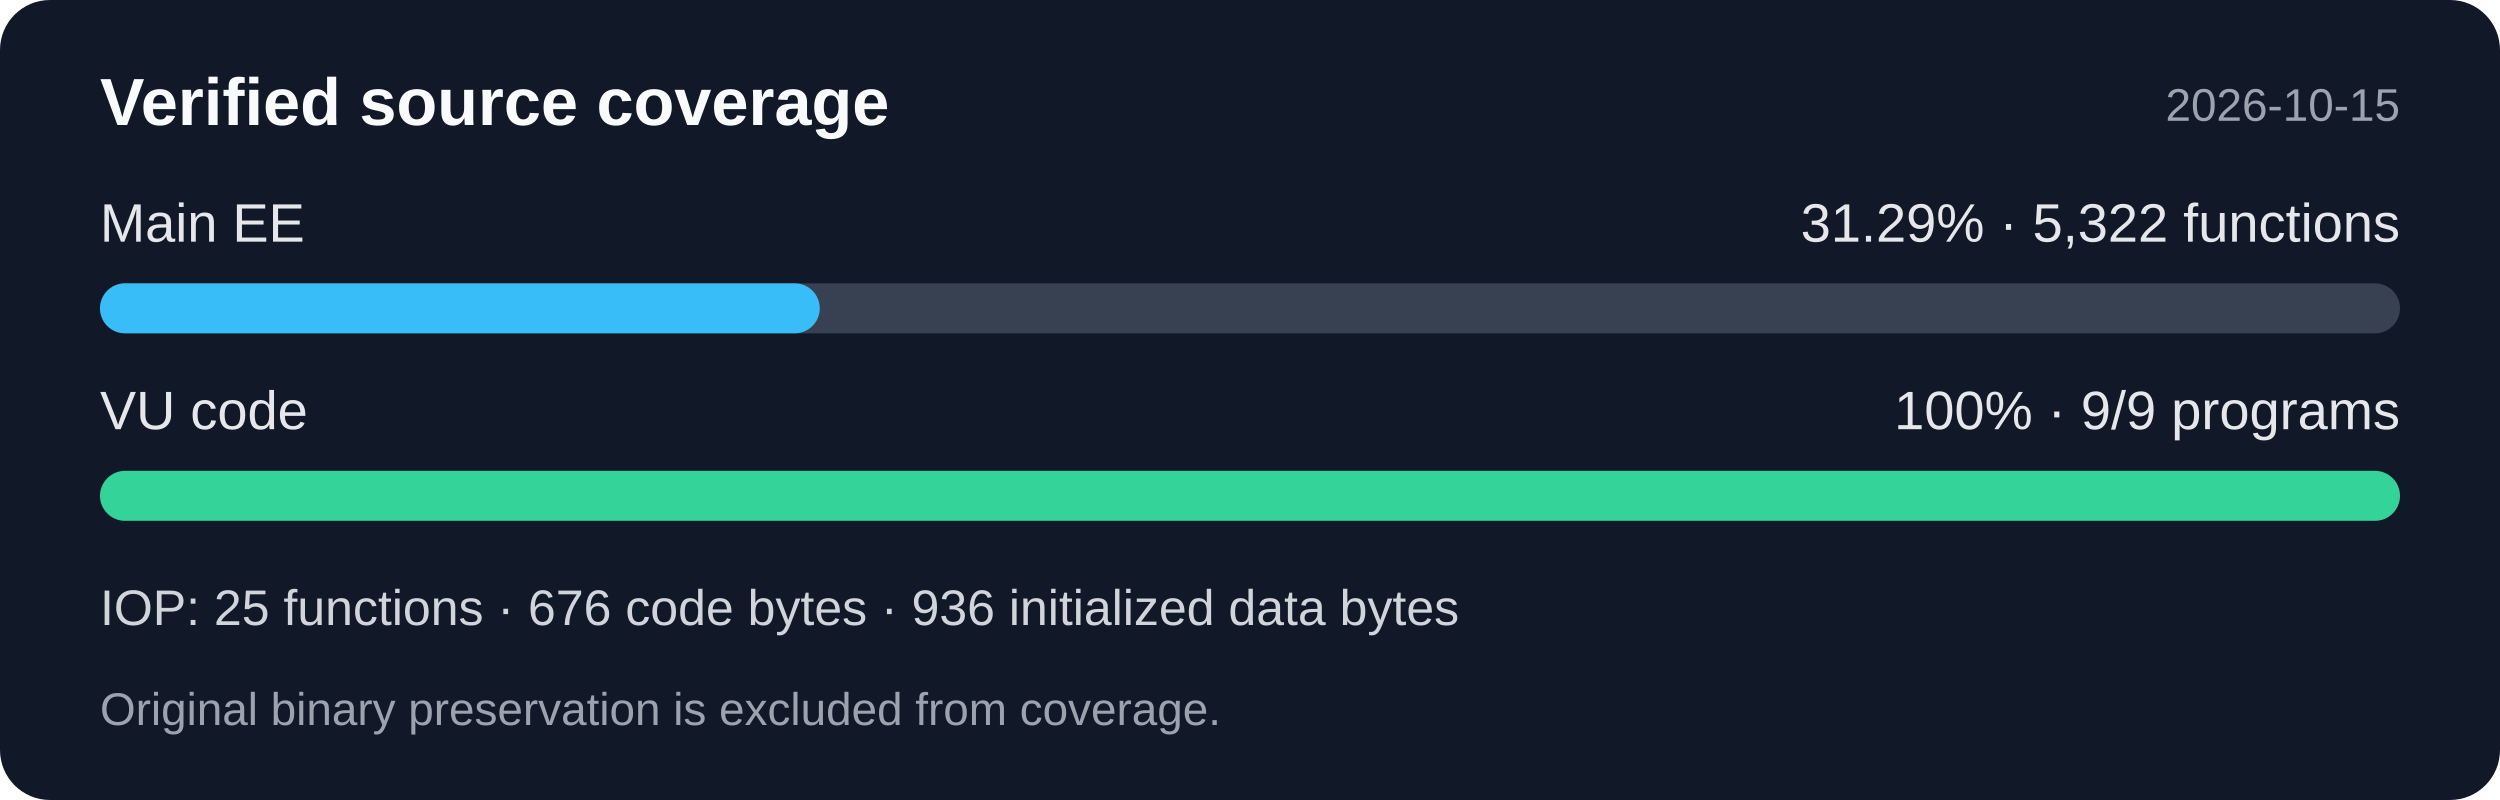
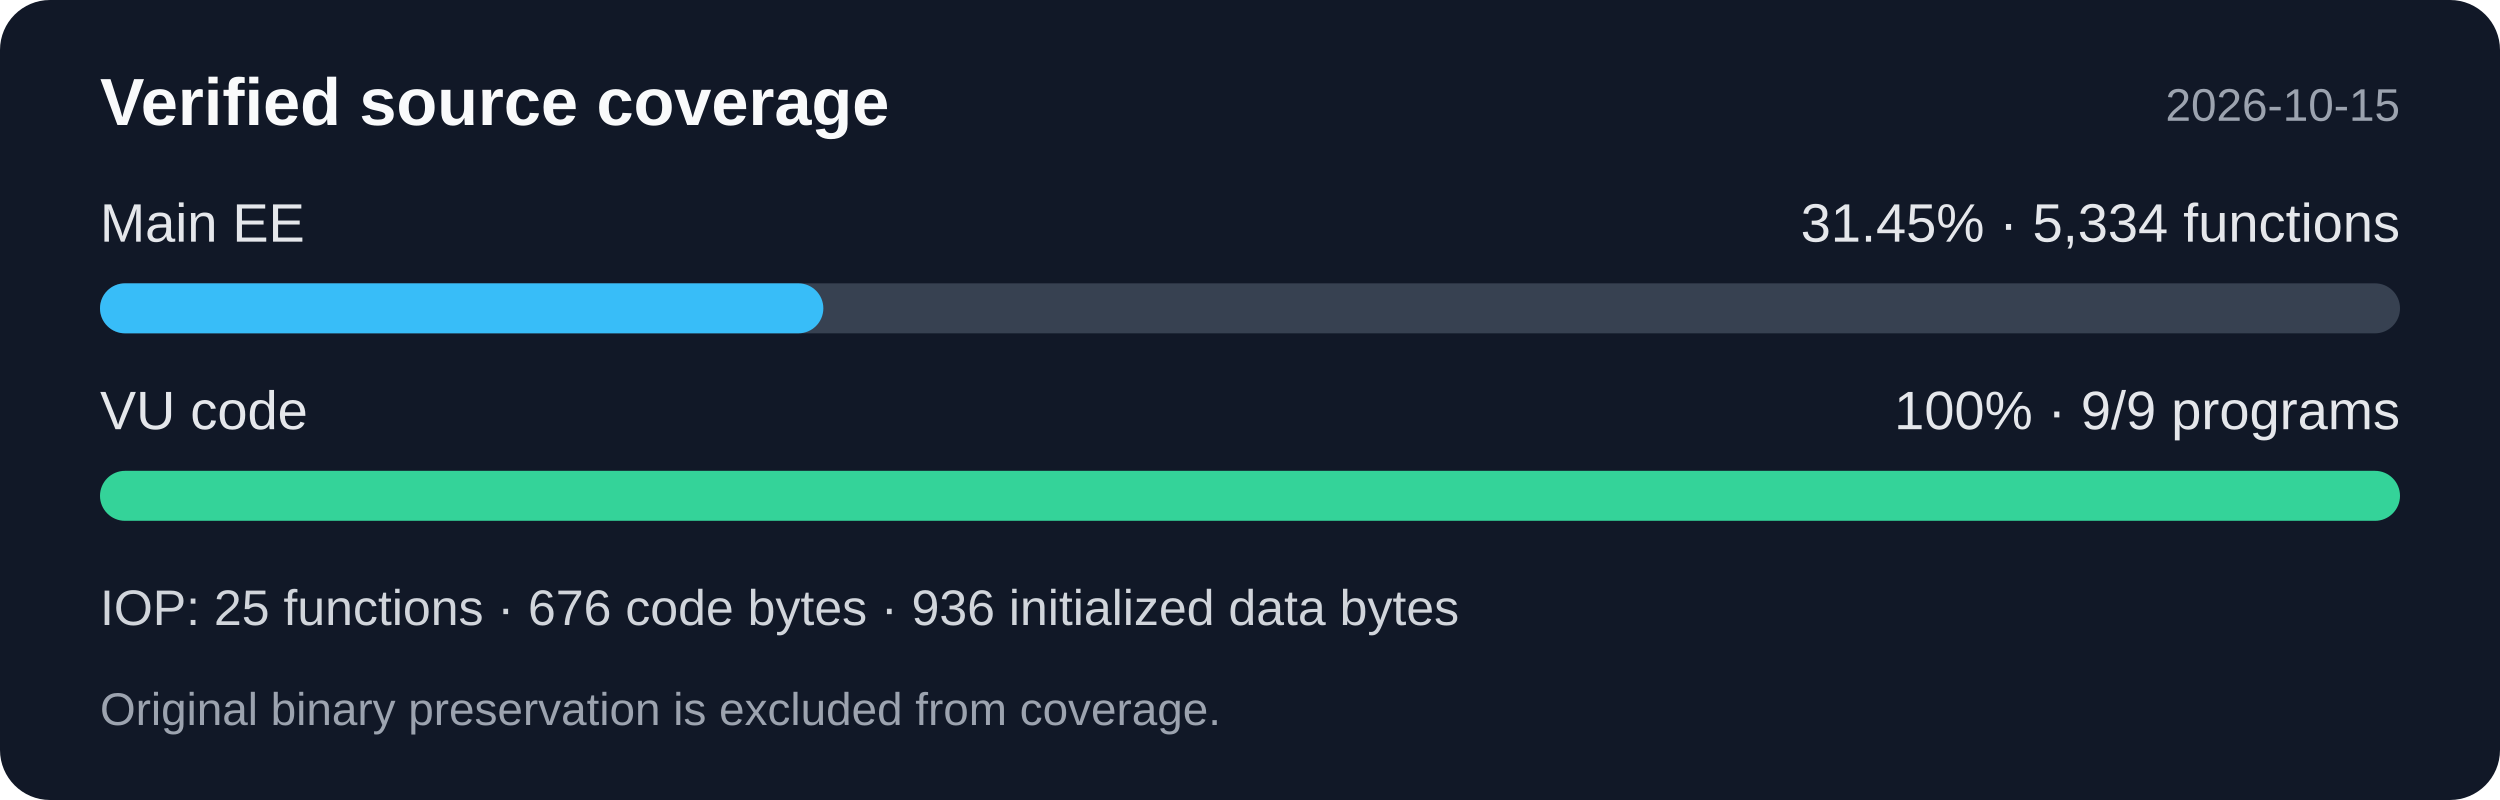
<svg xmlns="http://www.w3.org/2000/svg" width="600" height="192" viewBox="0 0 600 192" role="img" aria-labelledby="title desc">
  <rect width="600" height="192" rx="12" fill="#111827" />
  <g font-family="Segoe UI,Arial,sans-serif">
    <text x="24" y="30" fill="#f9fafb" font-size="16" font-weight="600">Verified source coverage</text>
    <text x="576" y="29" fill="#9ca3af" font-size="11" text-anchor="end">2026-10-15</text>
    <text x="24" y="58" fill="#e5e7eb" font-size="13">Main EE</text>
-     <text x="576" y="58" fill="#e5e7eb" font-size="13" text-anchor="end">31.29% · 5,322 functions</text>
+     <text x="576" y="58" fill="#e5e7eb" font-size="13" text-anchor="end">31.45% · 5,334 functions</text>
    <rect x="24" y="68" width="552" height="12" rx="6" fill="#374151" />
-     <rect x="24" y="68" width="172.744" height="12" rx="6" fill="#38bdf8" />
+     <rect x="24" y="68" width="173.603" height="12" rx="6" fill="#38bdf8" />
    <text x="24" y="103" fill="#e5e7eb" font-size="13">VU code</text>
    <text x="576" y="103" fill="#e5e7eb" font-size="13" text-anchor="end">100% · 9/9 programs</text>
    <rect x="24" y="113" width="552" height="12" rx="6" fill="#34d399" />
    <text x="24" y="150" fill="#d1d5db" font-size="12">IOP: 25 functions · 676 code bytes · 936 initialized data bytes</text>
    <text x="24" y="174" fill="#9ca3af" font-size="11">Original binary preservation is excluded from coverage.</text>
  </g>
</svg>
